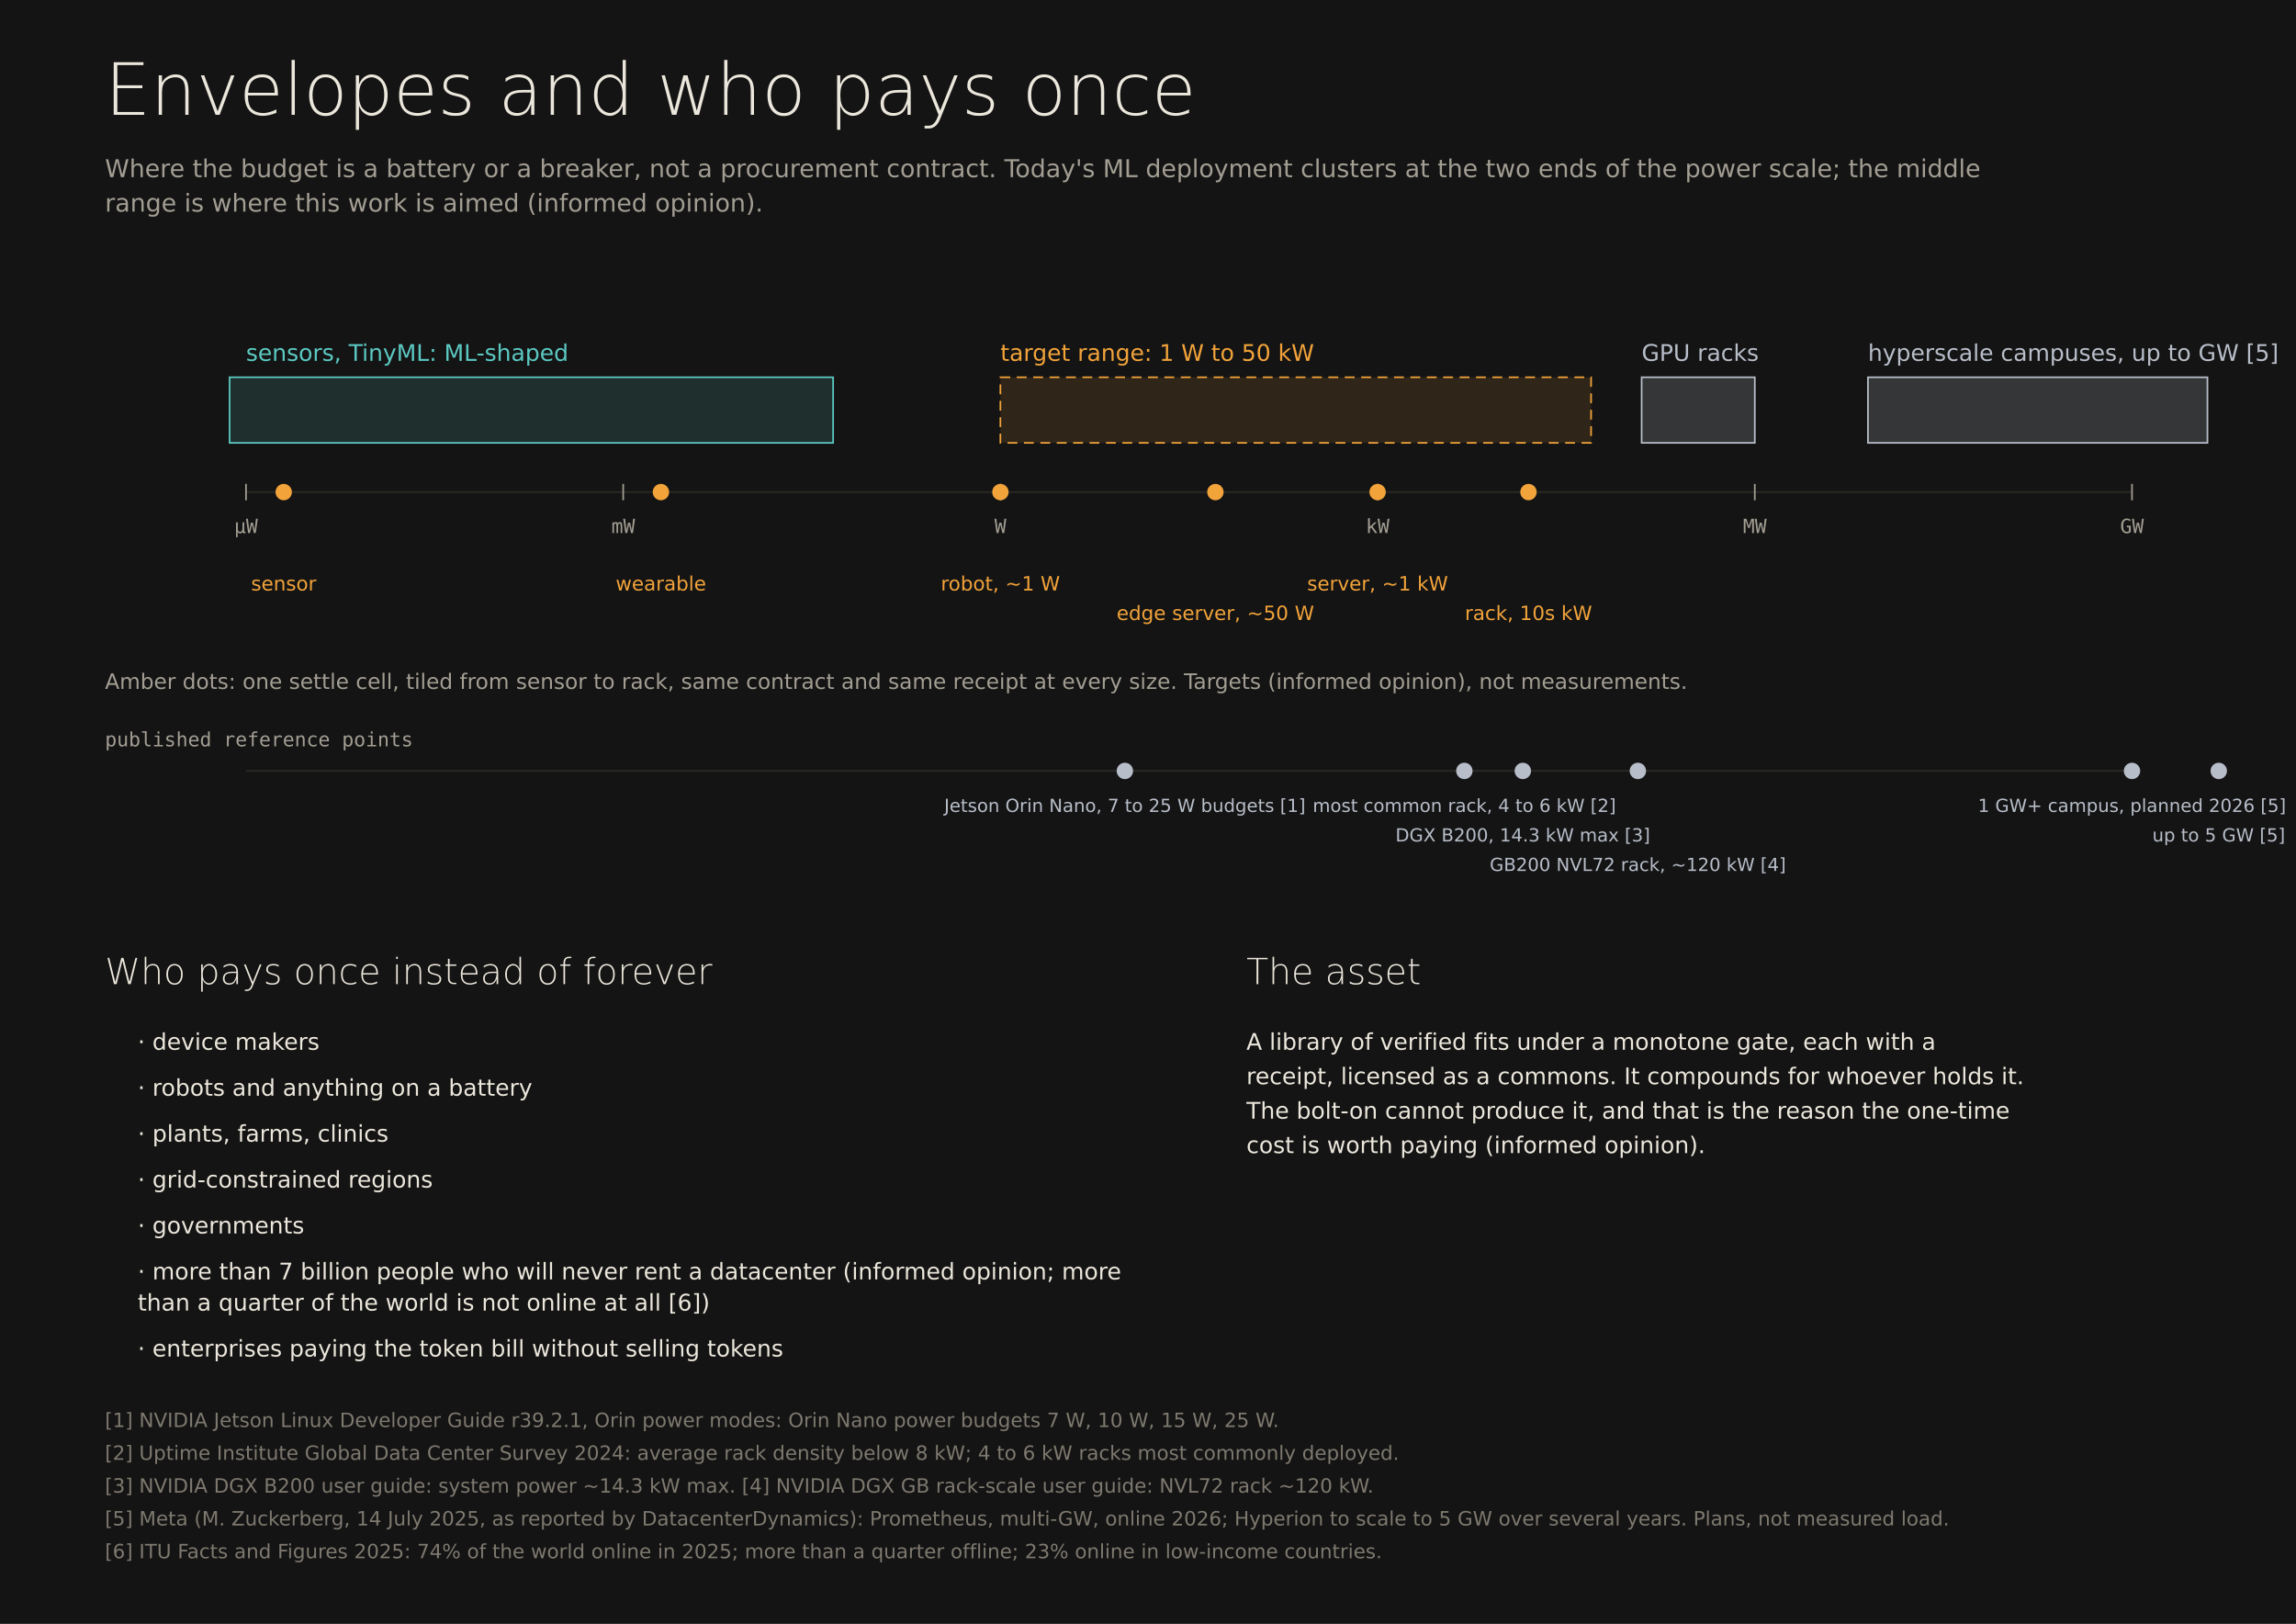
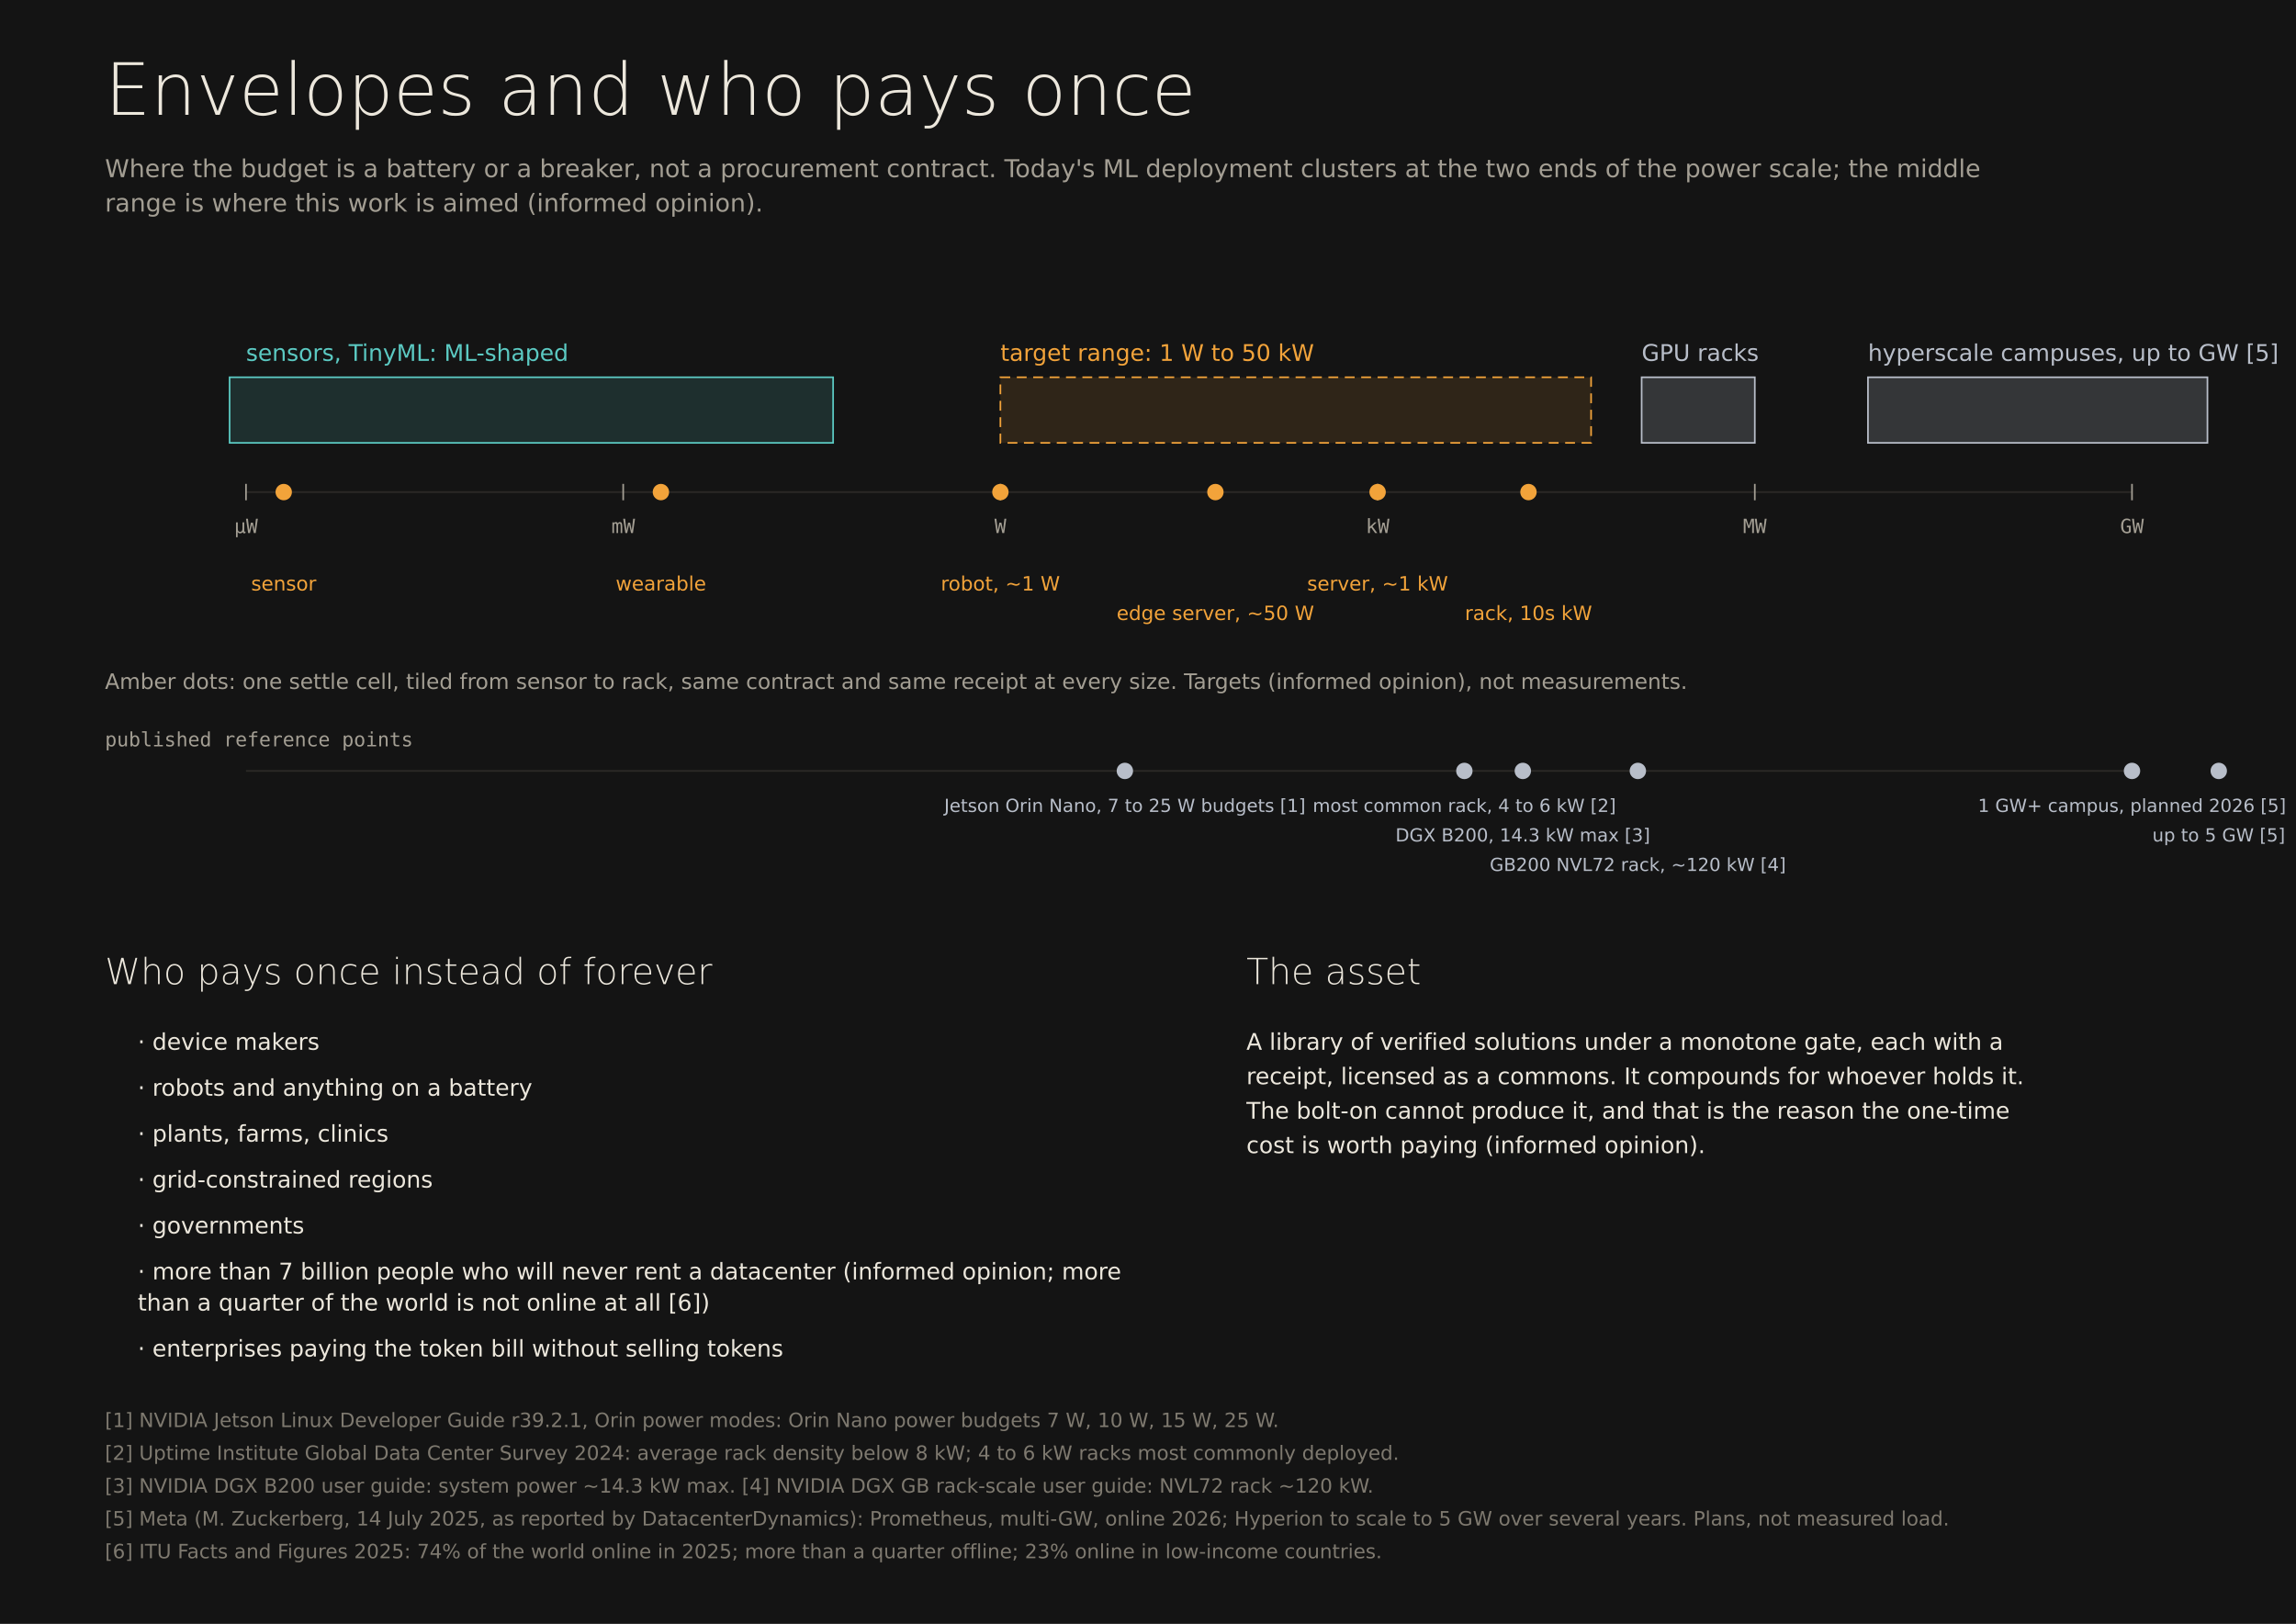
<svg xmlns="http://www.w3.org/2000/svg" width="1400" height="990" viewBox="0 0 1400 990" role="img" aria-labelledby="t d">
  <rect width="1400" height="990" fill="#141414" />
  <text x="64" y="70" font-size="44" fill="#ECE7DC" text-anchor="start" font-weight="300" font-family="IBM Plex Sans, DejaVu Sans, sans-serif">
    <tspan x="64" dy="0">Envelopes and who pays once</tspan>
  </text>
  <text x="64" y="108" font-size="15" fill="#A39E93" text-anchor="start" font-weight="normal" font-family="IBM Plex Sans, DejaVu Sans, sans-serif">
    <tspan x="64" dy="0">Where the budget is a battery or a breaker, not a procurement contract. Today's ML deployment clusters at the two ends of the power scale; the middle</tspan>
    <tspan x="64" dy="21">range is where this work is aimed (informed opinion).</tspan>
  </text>
  <rect x="140" y="230" width="368.0" height="40" fill="#5BC9C2" fill-opacity="0.15" stroke="#5BC9C2" />
  <text x="150" y="220" font-size="14" fill="#5BC9C2" text-anchor="start" font-weight="normal" font-family="IBM Plex Sans, DejaVu Sans, sans-serif">
    <tspan x="150" dy="0">sensors, TinyML: ML-shaped</tspan>
  </text>
  <rect x="610" y="230" width="360.18" height="40" fill="#F2A33A" fill-opacity="0.12" stroke="#F2A33A" stroke-dasharray="6 4" />
  <text x="610" y="220" font-size="14" fill="#F2A33A" text-anchor="start" font-weight="normal" font-family="IBM Plex Sans, DejaVu Sans, sans-serif">
    <tspan x="610" dy="0">target range: 1 W to 50 kW</tspan>
  </text>
  <rect x="1001.0" y="230" width="69.0" height="40" fill="#B8BEC9" fill-opacity="0.2" stroke="#B8BEC9" />
  <text x="1001.0" y="220" font-size="14" fill="#B8BEC9" text-anchor="start" font-weight="normal" font-family="IBM Plex Sans, DejaVu Sans, sans-serif">
    <tspan x="1001.0" dy="0">GPU racks</tspan>
  </text>
  <rect x="1139.0" y="230" width="207.0" height="40" fill="#B8BEC9" fill-opacity="0.2" stroke="#B8BEC9" />
  <text x="1139.0" y="220" font-size="14" fill="#B8BEC9" text-anchor="start" font-weight="normal" font-family="IBM Plex Sans, DejaVu Sans, sans-serif">
    <tspan x="1139.0" dy="0">hyperscale campuses, up to GW [5]</tspan>
  </text>
  <line x1="150" y1="300" x2="1300" y2="300" stroke="#2C2A27" />
  <line x1="150" y1="295" x2="150" y2="305" stroke="#A39E93" />
  <text x="150" y="325" font-size="12" fill="#A39E93" text-anchor="middle" font-weight="normal" font-family="IBM Plex Mono, DejaVu Sans Mono, monospace">
    <tspan x="150" dy="0">µW</tspan>
  </text>
  <line x1="380" y1="295" x2="380" y2="305" stroke="#A39E93" />
  <text x="380" y="325" font-size="12" fill="#A39E93" text-anchor="middle" font-weight="normal" font-family="IBM Plex Mono, DejaVu Sans Mono, monospace">
    <tspan x="380" dy="0">mW</tspan>
  </text>
  <line x1="610" y1="295" x2="610" y2="305" stroke="#A39E93" />
  <text x="610" y="325" font-size="12" fill="#A39E93" text-anchor="middle" font-weight="normal" font-family="IBM Plex Mono, DejaVu Sans Mono, monospace">
    <tspan x="610" dy="0">W</tspan>
  </text>
  <line x1="840" y1="295" x2="840" y2="305" stroke="#A39E93" />
  <text x="840" y="325" font-size="12" fill="#A39E93" text-anchor="middle" font-weight="normal" font-family="IBM Plex Mono, DejaVu Sans Mono, monospace">
    <tspan x="840" dy="0">kW</tspan>
  </text>
  <line x1="1070" y1="295" x2="1070" y2="305" stroke="#A39E93" />
  <text x="1070" y="325" font-size="12" fill="#A39E93" text-anchor="middle" font-weight="normal" font-family="IBM Plex Mono, DejaVu Sans Mono, monospace">
    <tspan x="1070" dy="0">MW</tspan>
  </text>
  <line x1="1300" y1="295" x2="1300" y2="305" stroke="#A39E93" />
  <text x="1300" y="325" font-size="12" fill="#A39E93" text-anchor="middle" font-weight="normal" font-family="IBM Plex Mono, DejaVu Sans Mono, monospace">
    <tspan x="1300" dy="0">GW</tspan>
  </text>
  <circle cx="173.0" cy="300" r="5" fill="#F2A33A" />
  <text x="173.0" y="360" font-size="12" fill="#F2A33A" text-anchor="middle" font-weight="normal" font-family="IBM Plex Sans, DejaVu Sans, sans-serif">
    <tspan x="173.0" dy="0">sensor</tspan>
  </text>
  <circle cx="403.0" cy="300" r="5" fill="#F2A33A" />
  <text x="403.0" y="360" font-size="12" fill="#F2A33A" text-anchor="middle" font-weight="normal" font-family="IBM Plex Sans, DejaVu Sans, sans-serif">
    <tspan x="403.0" dy="0">wearable</tspan>
  </text>
  <circle cx="610.0" cy="300" r="5" fill="#F2A33A" />
  <text x="610.0" y="360" font-size="12" fill="#F2A33A" text-anchor="middle" font-weight="normal" font-family="IBM Plex Sans, DejaVu Sans, sans-serif">
    <tspan x="610.0" dy="0">robot, ~1 W</tspan>
  </text>
  <circle cx="741.1" cy="300" r="5" fill="#F2A33A" />
  <text x="741.1" y="378" font-size="12" fill="#F2A33A" text-anchor="middle" font-weight="normal" font-family="IBM Plex Sans, DejaVu Sans, sans-serif">
    <tspan x="741.1" dy="0">edge server, ~50 W</tspan>
  </text>
  <circle cx="840.0" cy="300" r="5" fill="#F2A33A" />
  <text x="840.0" y="360" font-size="12" fill="#F2A33A" text-anchor="middle" font-weight="normal" font-family="IBM Plex Sans, DejaVu Sans, sans-serif">
    <tspan x="840.0" dy="0">server, ~1 kW</tspan>
  </text>
  <circle cx="932.0" cy="300" r="5" fill="#F2A33A" />
  <text x="932.0" y="378" font-size="12" fill="#F2A33A" text-anchor="middle" font-weight="normal" font-family="IBM Plex Sans, DejaVu Sans, sans-serif">
    <tspan x="932.0" dy="0">rack, 10s kW</tspan>
  </text>
  <text x="64" y="420" font-size="13" fill="#A39E93" text-anchor="start" font-weight="normal" font-family="IBM Plex Sans, DejaVu Sans, sans-serif">
    <tspan x="64" dy="0">Amber dots: one settle cell, tiled from sensor to rack, same contract and same receipt at every size. Targets (informed opinion), not measurements.</tspan>
  </text>
  <line x1="150" y1="470" x2="1300" y2="470" stroke="#2C2A27" />
  <text x="64" y="455" font-size="12" fill="#A39E93" text-anchor="start" font-weight="normal" font-family="IBM Plex Mono, DejaVu Sans Mono, monospace">
    <tspan x="64" dy="0">published reference points</tspan>
  </text>
  <circle cx="685.9" cy="470" r="5" fill="#B8BEC9" />
  <text x="685.9" y="495" font-size="11" fill="#B8BEC9" text-anchor="middle" font-weight="normal" font-family="IBM Plex Sans, DejaVu Sans, sans-serif">
    <tspan x="685.9" dy="0">Jetson Orin Nano, 7 to 25 W budgets [1]</tspan>
  </text>
  <circle cx="892.9" cy="470" r="5" fill="#B8BEC9" />
  <text x="892.9" y="495" font-size="11" fill="#B8BEC9" text-anchor="middle" font-weight="normal" font-family="IBM Plex Sans, DejaVu Sans, sans-serif">
    <tspan x="892.9" dy="0">most common rack, 4 to 6 kW [2]</tspan>
  </text>
  <circle cx="928.55" cy="470" r="5" fill="#B8BEC9" />
  <text x="928.55" y="513" font-size="11" fill="#B8BEC9" text-anchor="middle" font-weight="normal" font-family="IBM Plex Sans, DejaVu Sans, sans-serif">
    <tspan x="928.55" dy="0">DGX B200, 14.3 kW max [3]</tspan>
  </text>
  <circle cx="998.7" cy="470" r="5" fill="#B8BEC9" />
  <text x="998.7" y="531" font-size="11" fill="#B8BEC9" text-anchor="middle" font-weight="normal" font-family="IBM Plex Sans, DejaVu Sans, sans-serif">
    <tspan x="998.7" dy="0">GB200 NVL72 rack, ~120 kW [4]</tspan>
  </text>
  <circle cx="1300.0" cy="470" r="5" fill="#B8BEC9" />
  <text x="1300.0" y="495" font-size="11" fill="#B8BEC9" text-anchor="middle" font-weight="normal" font-family="IBM Plex Sans, DejaVu Sans, sans-serif">
    <tspan x="1300.0" dy="0">1 GW+ campus, planned 2026 [5]</tspan>
  </text>
  <circle cx="1352.9" cy="470" r="5" fill="#B8BEC9" />
  <text x="1352.9" y="513" font-size="11" fill="#B8BEC9" text-anchor="middle" font-weight="normal" font-family="IBM Plex Sans, DejaVu Sans, sans-serif">
    <tspan x="1352.9" dy="0">up to 5 GW [5]</tspan>
  </text>
  <text x="64" y="600" font-size="22" fill="#ECE7DC" text-anchor="start" font-weight="300" font-family="IBM Plex Sans, DejaVu Sans, sans-serif">
    <tspan x="64" dy="0">Who pays once instead of forever</tspan>
  </text>
  <text x="84" y="640" font-size="14" fill="#ECE7DC" text-anchor="start" font-weight="normal" font-family="IBM Plex Sans, DejaVu Sans, sans-serif">
    <tspan x="84" dy="0">· device makers</tspan>
  </text>
  <text x="84" y="668" font-size="14" fill="#ECE7DC" text-anchor="start" font-weight="normal" font-family="IBM Plex Sans, DejaVu Sans, sans-serif">
    <tspan x="84" dy="0">· robots and anything on a battery</tspan>
  </text>
  <text x="84" y="696" font-size="14" fill="#ECE7DC" text-anchor="start" font-weight="normal" font-family="IBM Plex Sans, DejaVu Sans, sans-serif">
    <tspan x="84" dy="0">· plants, farms, clinics</tspan>
  </text>
  <text x="84" y="724" font-size="14" fill="#ECE7DC" text-anchor="start" font-weight="normal" font-family="IBM Plex Sans, DejaVu Sans, sans-serif">
    <tspan x="84" dy="0">· grid-constrained regions</tspan>
  </text>
  <text x="84" y="752" font-size="14" fill="#ECE7DC" text-anchor="start" font-weight="normal" font-family="IBM Plex Sans, DejaVu Sans, sans-serif">
    <tspan x="84" dy="0">· governments</tspan>
  </text>
  <text x="84" y="780" font-size="14" fill="#ECE7DC" text-anchor="start" font-weight="normal" font-family="IBM Plex Sans, DejaVu Sans, sans-serif">
    <tspan x="84" dy="0">· more than 7 billion people who will never rent a datacenter (informed opinion; more</tspan>
    <tspan x="84" dy="19">than a quarter of the world is not online at all [6])</tspan>
  </text>
  <text x="84" y="827" font-size="14" fill="#ECE7DC" text-anchor="start" font-weight="normal" font-family="IBM Plex Sans, DejaVu Sans, sans-serif">
    <tspan x="84" dy="0">· enterprises paying the token bill without selling tokens</tspan>
  </text>
  <text x="760" y="600" font-size="22" fill="#ECE7DC" text-anchor="start" font-weight="300" font-family="IBM Plex Sans, DejaVu Sans, sans-serif">
    <tspan x="760" dy="0">The asset</tspan>
  </text>
  <text x="760" y="640" font-size="14" fill="#ECE7DC" text-anchor="start" font-weight="normal" font-family="IBM Plex Sans, DejaVu Sans, sans-serif">
-     <tspan x="760" dy="0">A library of verified fits under a monotone gate, each with a</tspan>
+     <tspan x="760" dy="0">A library of verified solutions under a monotone gate, each with a</tspan>
    <tspan x="760" dy="21">receipt, licensed as a commons. It compounds for whoever holds it.</tspan>
    <tspan x="760" dy="21">The bolt-on cannot produce it, and that is the reason the one-time</tspan>
    <tspan x="760" dy="21">cost is worth paying (informed opinion).</tspan>
  </text>
  <text x="64" y="870" font-size="12" fill="#7E796F" text-anchor="start" font-weight="normal" font-family="IBM Plex Sans, DejaVu Sans, sans-serif">
    <tspan x="64" dy="0">[1] NVIDIA Jetson Linux Developer Guide r39.2.1, Orin power modes: Orin Nano power budgets 7 W, 10 W, 15 W, 25 W.</tspan>
  </text>
  <text x="64" y="890" font-size="12" fill="#7E796F" text-anchor="start" font-weight="normal" font-family="IBM Plex Sans, DejaVu Sans, sans-serif">
    <tspan x="64" dy="0">[2] Uptime Institute Global Data Center Survey 2024: average rack density below 8 kW; 4 to 6 kW racks most commonly deployed.</tspan>
  </text>
  <text x="64" y="910" font-size="12" fill="#7E796F" text-anchor="start" font-weight="normal" font-family="IBM Plex Sans, DejaVu Sans, sans-serif">
    <tspan x="64" dy="0">[3] NVIDIA DGX B200 user guide: system power ~14.3 kW max.  [4] NVIDIA DGX GB rack-scale user guide: NVL72 rack ~120 kW.</tspan>
  </text>
  <text x="64" y="930" font-size="12" fill="#7E796F" text-anchor="start" font-weight="normal" font-family="IBM Plex Sans, DejaVu Sans, sans-serif">
    <tspan x="64" dy="0">[5] Meta (M. Zuckerberg, 14 July 2025, as reported by DatacenterDynamics): Prometheus, multi-GW, online 2026; Hyperion to scale to 5 GW over several years. Plans, not measured load.</tspan>
  </text>
  <text x="64" y="950" font-size="12" fill="#7E796F" text-anchor="start" font-weight="normal" font-family="IBM Plex Sans, DejaVu Sans, sans-serif">
    <tspan x="64" dy="0">[6] ITU Facts and Figures 2025: 74% of the world online in 2025; more than a quarter offline; 23% online in low-income countries.</tspan>
  </text>
</svg>
